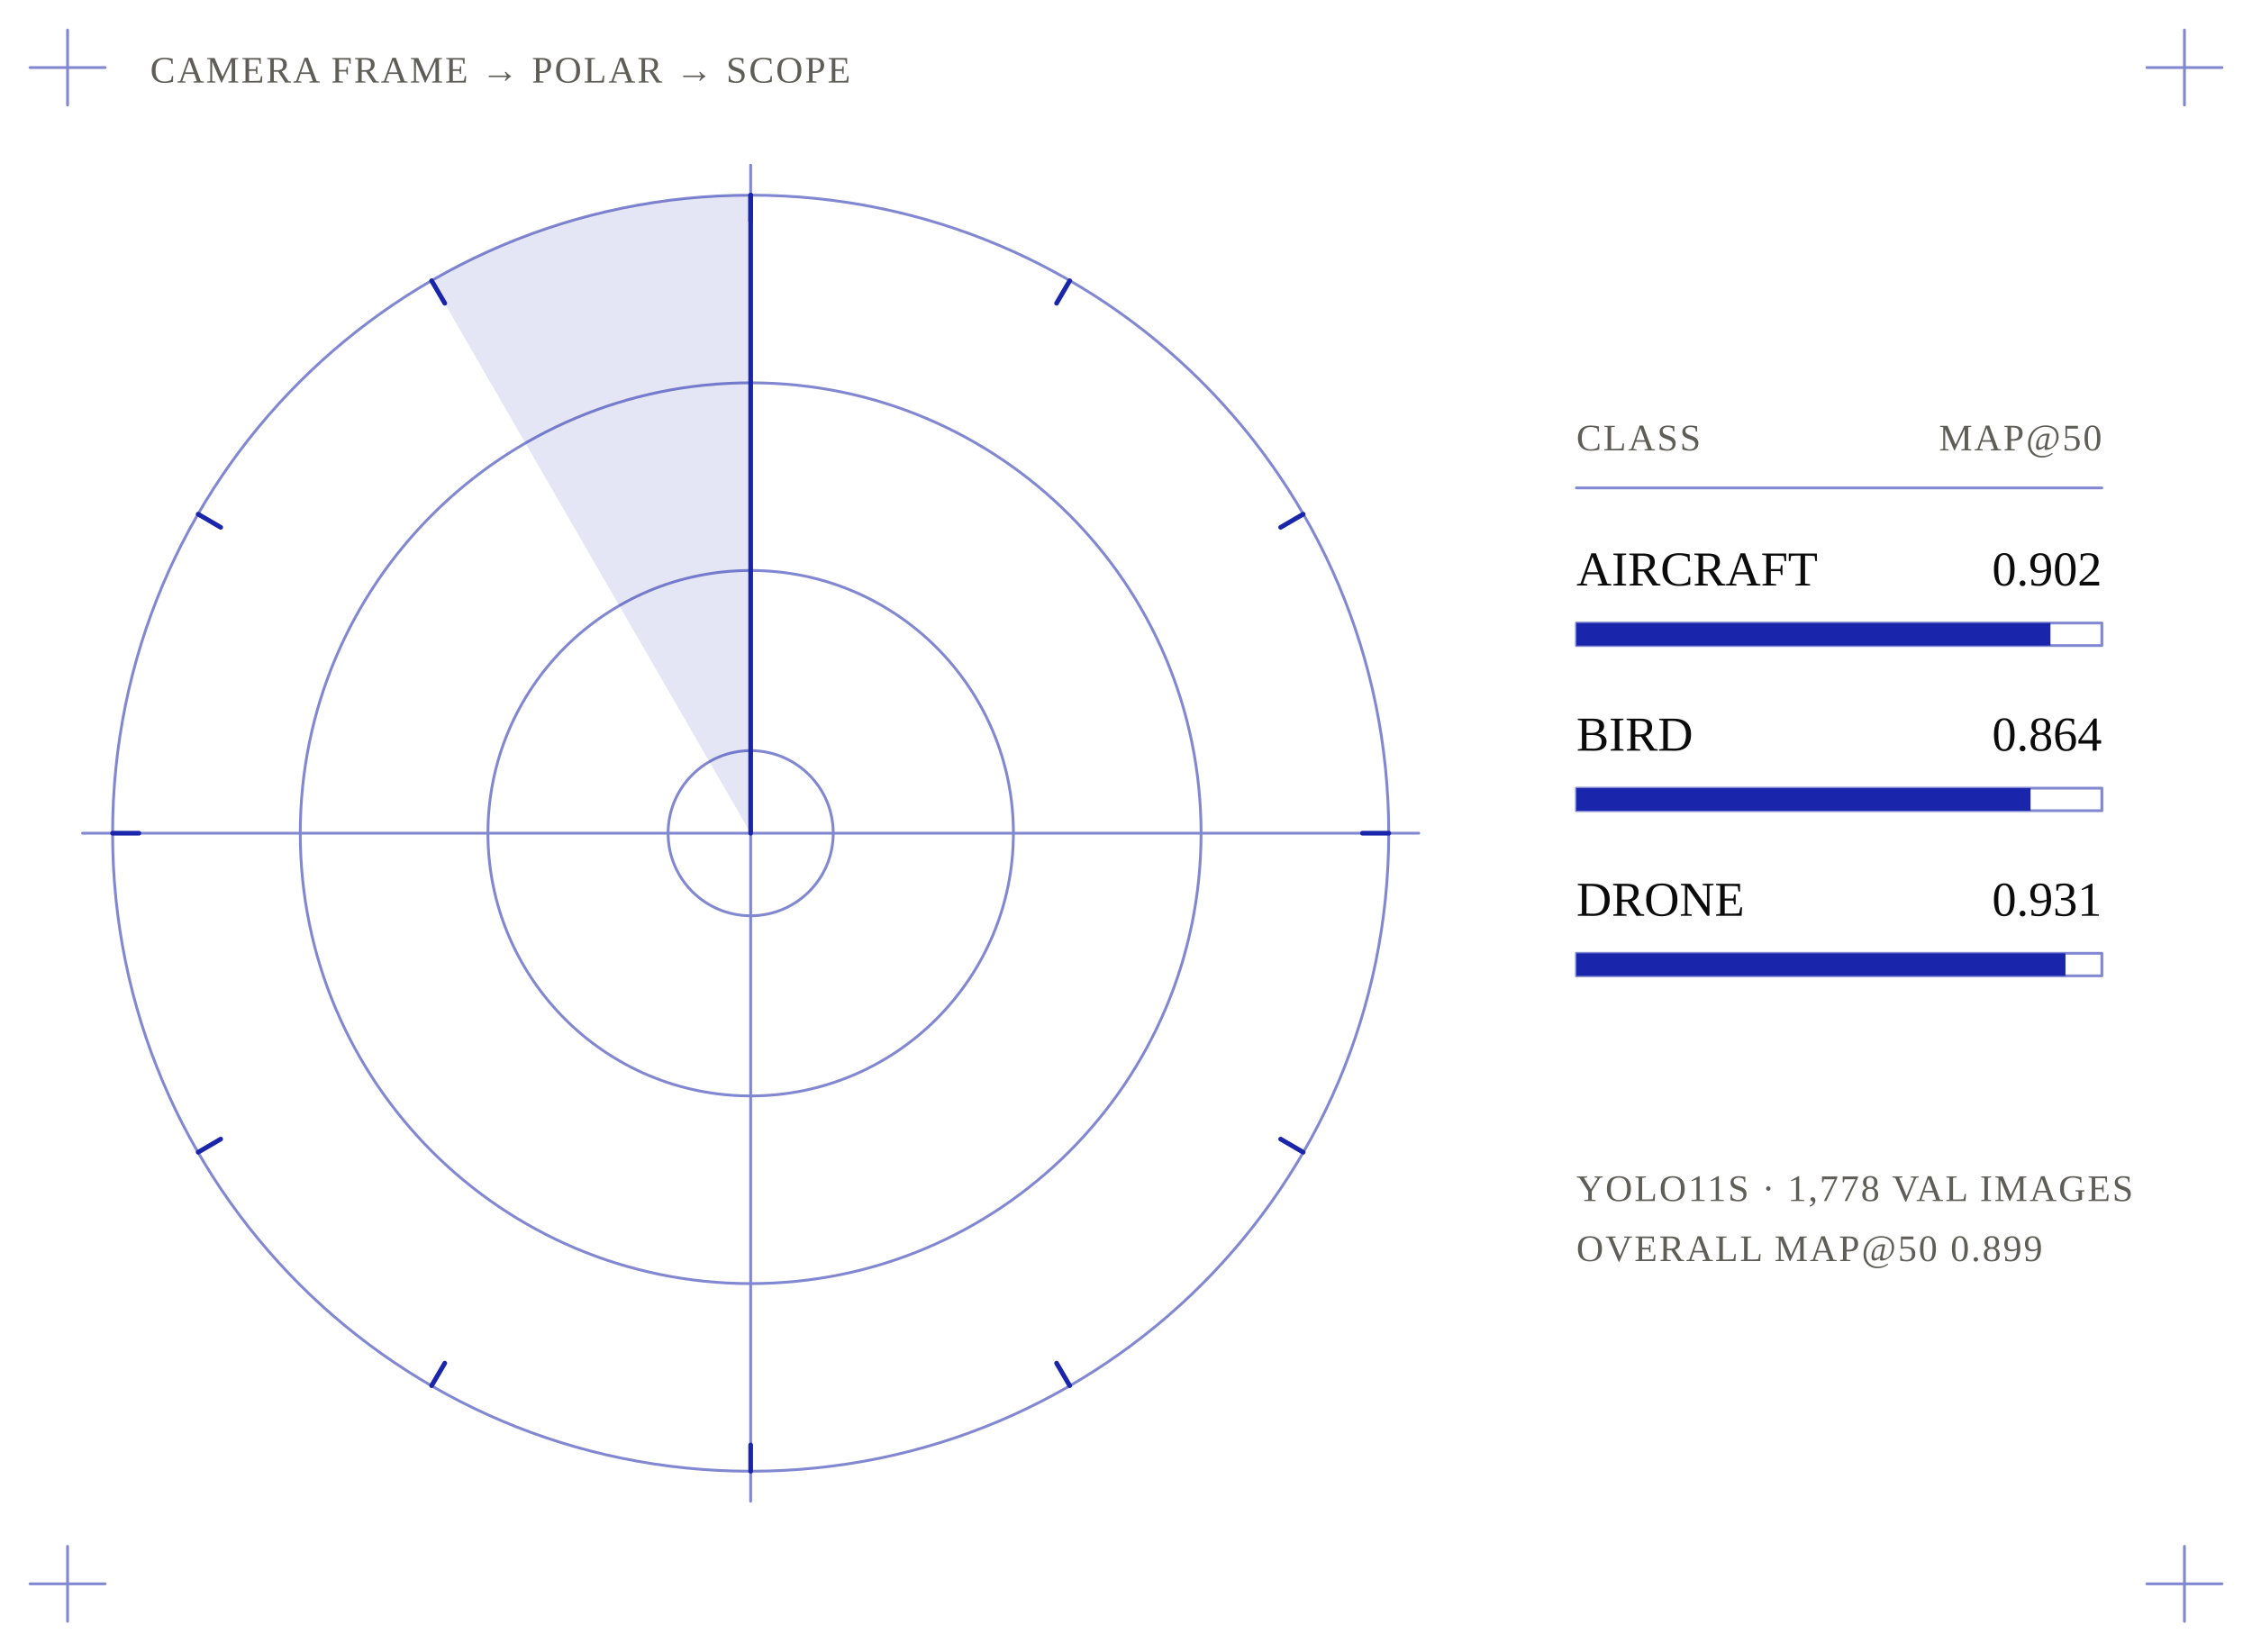
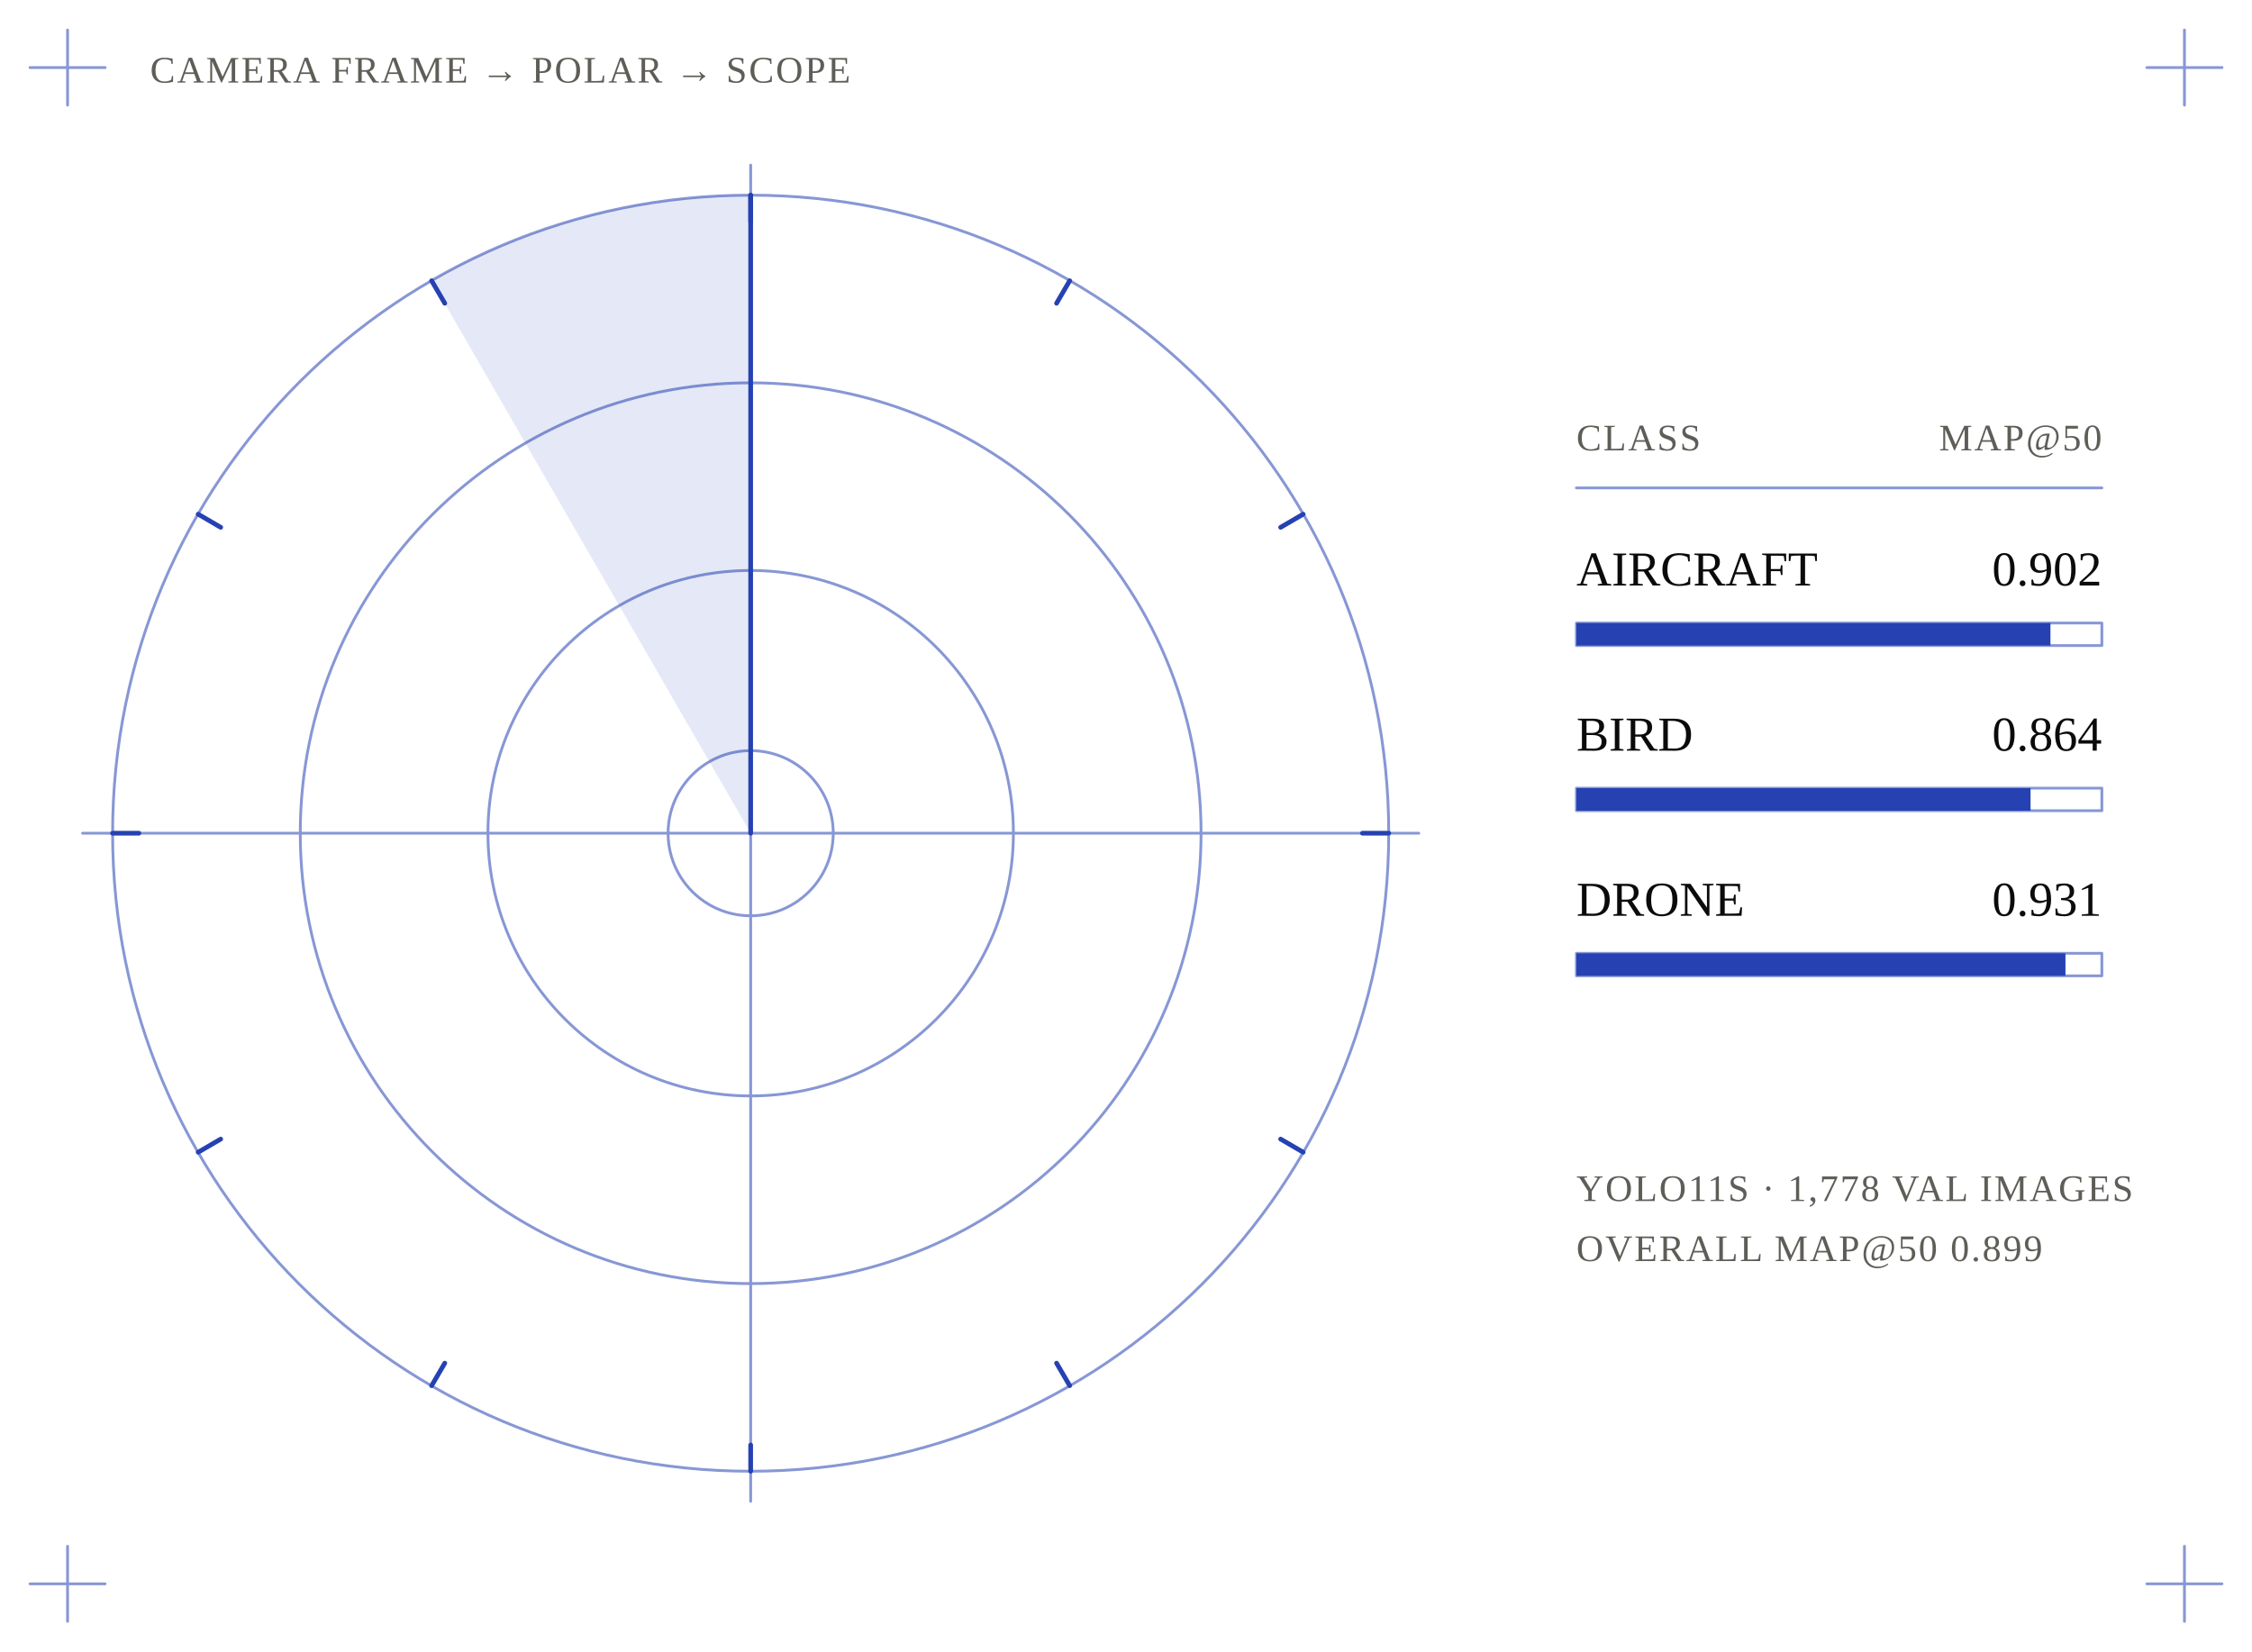
<svg xmlns="http://www.w3.org/2000/svg" class="dg anim" viewBox="0 0 600 440" role="img">
-   <style>.dg-ln{fill:none;stroke:var(--line,#1925aa);stroke-width:1.25;stroke-linecap:round;stroke-linejoin:round}.dg-thin{stroke-width:.75;opacity:.55}.dg-dash{stroke-dasharray:4 5}.dg-fc{fill:var(--line,#1925aa)}.dg-box{fill:var(--plate,#e8e6e0);stroke:var(--line,#1925aa);stroke-width:1.25}.dg-t{font-family:var(--mono, ui-monospace, Menlo, monospace);font-size:13px;fill:var(--ink,#0b0b0b)}.dg-s{font-family:var(--mono, ui-monospace, Menlo, monospace);font-size:10px;letter-spacing:.05em;fill:var(--muted,#5f5d57)}.dg-m{text-anchor:middle}.dg-e{text-anchor:end}.dg-sweep{fill:var(--line,#1925aa);fill-opacity:.12}</style>
+   <style>.dg-ln{fill:none;stroke:var(--line,#2541b2);stroke-width:1.25;stroke-linecap:round;stroke-linejoin:round}.dg-thin{stroke-width:.75;opacity:.55}.dg-dash{stroke-dasharray:4 5}.dg-fc{fill:var(--line,#2541b2)}.dg-box{fill:var(--plate,#fcfbf8);stroke:var(--line,#2541b2);stroke-width:1.25}.dg-t{font-family:var(--mono, ui-monospace, Menlo, monospace);font-size:13px;fill:var(--ink,#0b0b0b)}.dg-s{font-family:var(--mono, ui-monospace, Menlo, monospace);font-size:10px;letter-spacing:.05em;fill:var(--muted,#5f5d57)}.dg-m{text-anchor:middle}.dg-e{text-anchor:end}.dg-sweep{fill:var(--line,#2541b2);fill-opacity:.12}</style>
  <defs>
    <marker id="u-arr" viewBox="0 0 10 10" refX="8" refY="5" markerWidth="7" markerHeight="7" orient="auto-start-reverse">
      <path class="dg-fc" d="M0 0 L10 5 L0 10 z" />
    </marker>
  </defs>
  <path class="dg-ln dg-thin" d="M8 18 H28 M18 8 V28 M572 18 H592 M582 8 V28 M8 422 H28 M18 412 V432 M572 422 H592 M582 412 V432" />
  <text class="dg-s" x="40" y="22">CAMERA FRAME → POLAR → SCOPE</text>
  <g class="dg-ln dg-thin">
    <circle cx="200" cy="222" r="170" />
    <circle cx="200" cy="222" r="120" />
    <circle cx="200" cy="222" r="70" />
    <circle cx="200" cy="222" r="22" />
    <path d="M200 44 V400 M22 222 H378" />
  </g>
  <path class="dg-ln" d="M200.0 52.0 L200.0 59.0" />
  <path class="dg-ln" d="M285.0 74.8 L281.5 80.8" />
  <path class="dg-ln" d="M347.2 137.0 L341.2 140.5" />
  <path class="dg-ln" d="M370.0 222.0 L363.0 222.0" />
  <path class="dg-ln" d="M347.2 307.0 L341.2 303.5" />
  <path class="dg-ln" d="M285.0 369.2 L281.5 363.2" />
  <path class="dg-ln" d="M200.0 392.0 L200.0 385.0" />
  <path class="dg-ln" d="M115.0 369.2 L118.5 363.2" />
  <path class="dg-ln" d="M52.8 307.0 L58.8 303.5" />
  <path class="dg-ln" d="M30.0 222.0 L37.0 222.0" />
  <path class="dg-ln" d="M52.8 137.0 L58.8 140.5" />
  <path class="dg-ln" d="M115.0 74.8 L118.5 80.8" />
  <g>
    <animateTransform attributeName="transform" type="rotate" from="0 200 222" to="360 200 222" dur="4s" repeatCount="indefinite" />
    <path class="dg-sweep" d="M200 222 L200 52 A170 170 0 0 0 115.0 74.8 Z" />
    <path class="dg-ln" d="M200 222 V52" />
  </g>
  <g opacity="0">
    <animate attributeName="opacity" values="0;1;0.15" keyTimes="0;0.04;1" dur="4s" begin="0.34s" repeatCount="indefinite" />
    <circle class="dg-fc" cx="262" cy="118" r="3.5" />
    <rect class="dg-ln" x="253" y="109" width="18" height="18" />
    <text class="dg-s" x="276" y="122">DRONE 0.93</text>
  </g>
  <g opacity="0">
    <animate attributeName="opacity" values="0;1;0.15" keyTimes="0;0.04;1" dur="4s" begin="3.41s" repeatCount="indefinite" />
    <circle class="dg-fc" cx="118" cy="160" r="3.5" />
    <rect class="dg-ln" x="109" y="151" width="18" height="18" />
    <text class="dg-s" x="132" y="164">BIRD 0.86</text>
  </g>
  <g opacity="0">
    <animate attributeName="opacity" values="0;1;0.15" keyTimes="0;0.04;1" dur="4s" begin="3.40s" repeatCount="indefinite" />
    <circle class="dg-fc" cx="136" cy="176" r="3.5" />
    <rect class="dg-ln" x="127" y="167" width="18" height="18" />
  </g>
  <g opacity="0">
    <animate attributeName="opacity" values="0;1;0.15" keyTimes="0;0.04;1" dur="4s" begin="1.47s" repeatCount="indefinite" />
    <circle class="dg-fc" cx="286" cy="300" r="3.5" />
    <rect class="dg-ln" x="277" y="291" width="18" height="18" />
    <text class="dg-s" x="300" y="304">AIRCRAFT 0.90</text>
  </g>
  <text class="dg-s" x="420" y="120">CLASS</text>
  <text class="dg-s dg-e" x="560" y="120">MAP@50</text>
  <path class="dg-ln dg-thin" d="M420 130 H560" />
  <text class="dg-t" x="420" y="156">AIRCRAFT</text>
  <text class="dg-t dg-e" x="560" y="156">0.902</text>
  <rect class="dg-ln dg-thin" x="420" y="166" width="140" height="6" />
  <rect class="dg-fc" x="420" y="166" width="126.3" height="6" />
  <text class="dg-t" x="420" y="200">BIRD</text>
  <text class="dg-t dg-e" x="560" y="200">0.864</text>
  <rect class="dg-ln dg-thin" x="420" y="210" width="140" height="6" />
  <rect class="dg-fc" x="420" y="210" width="121.0" height="6" />
  <text class="dg-t" x="420" y="244">DRONE</text>
  <text class="dg-t dg-e" x="560" y="244">0.931</text>
  <rect class="dg-ln dg-thin" x="420" y="254" width="140" height="6" />
  <rect class="dg-fc" x="420" y="254" width="130.3" height="6" />
  <text class="dg-s" x="420" y="320">YOLO11S · 1,778 VAL IMAGES</text>
  <text class="dg-s" x="420" y="336">OVERALL MAP@50 0.899</text>
</svg>
